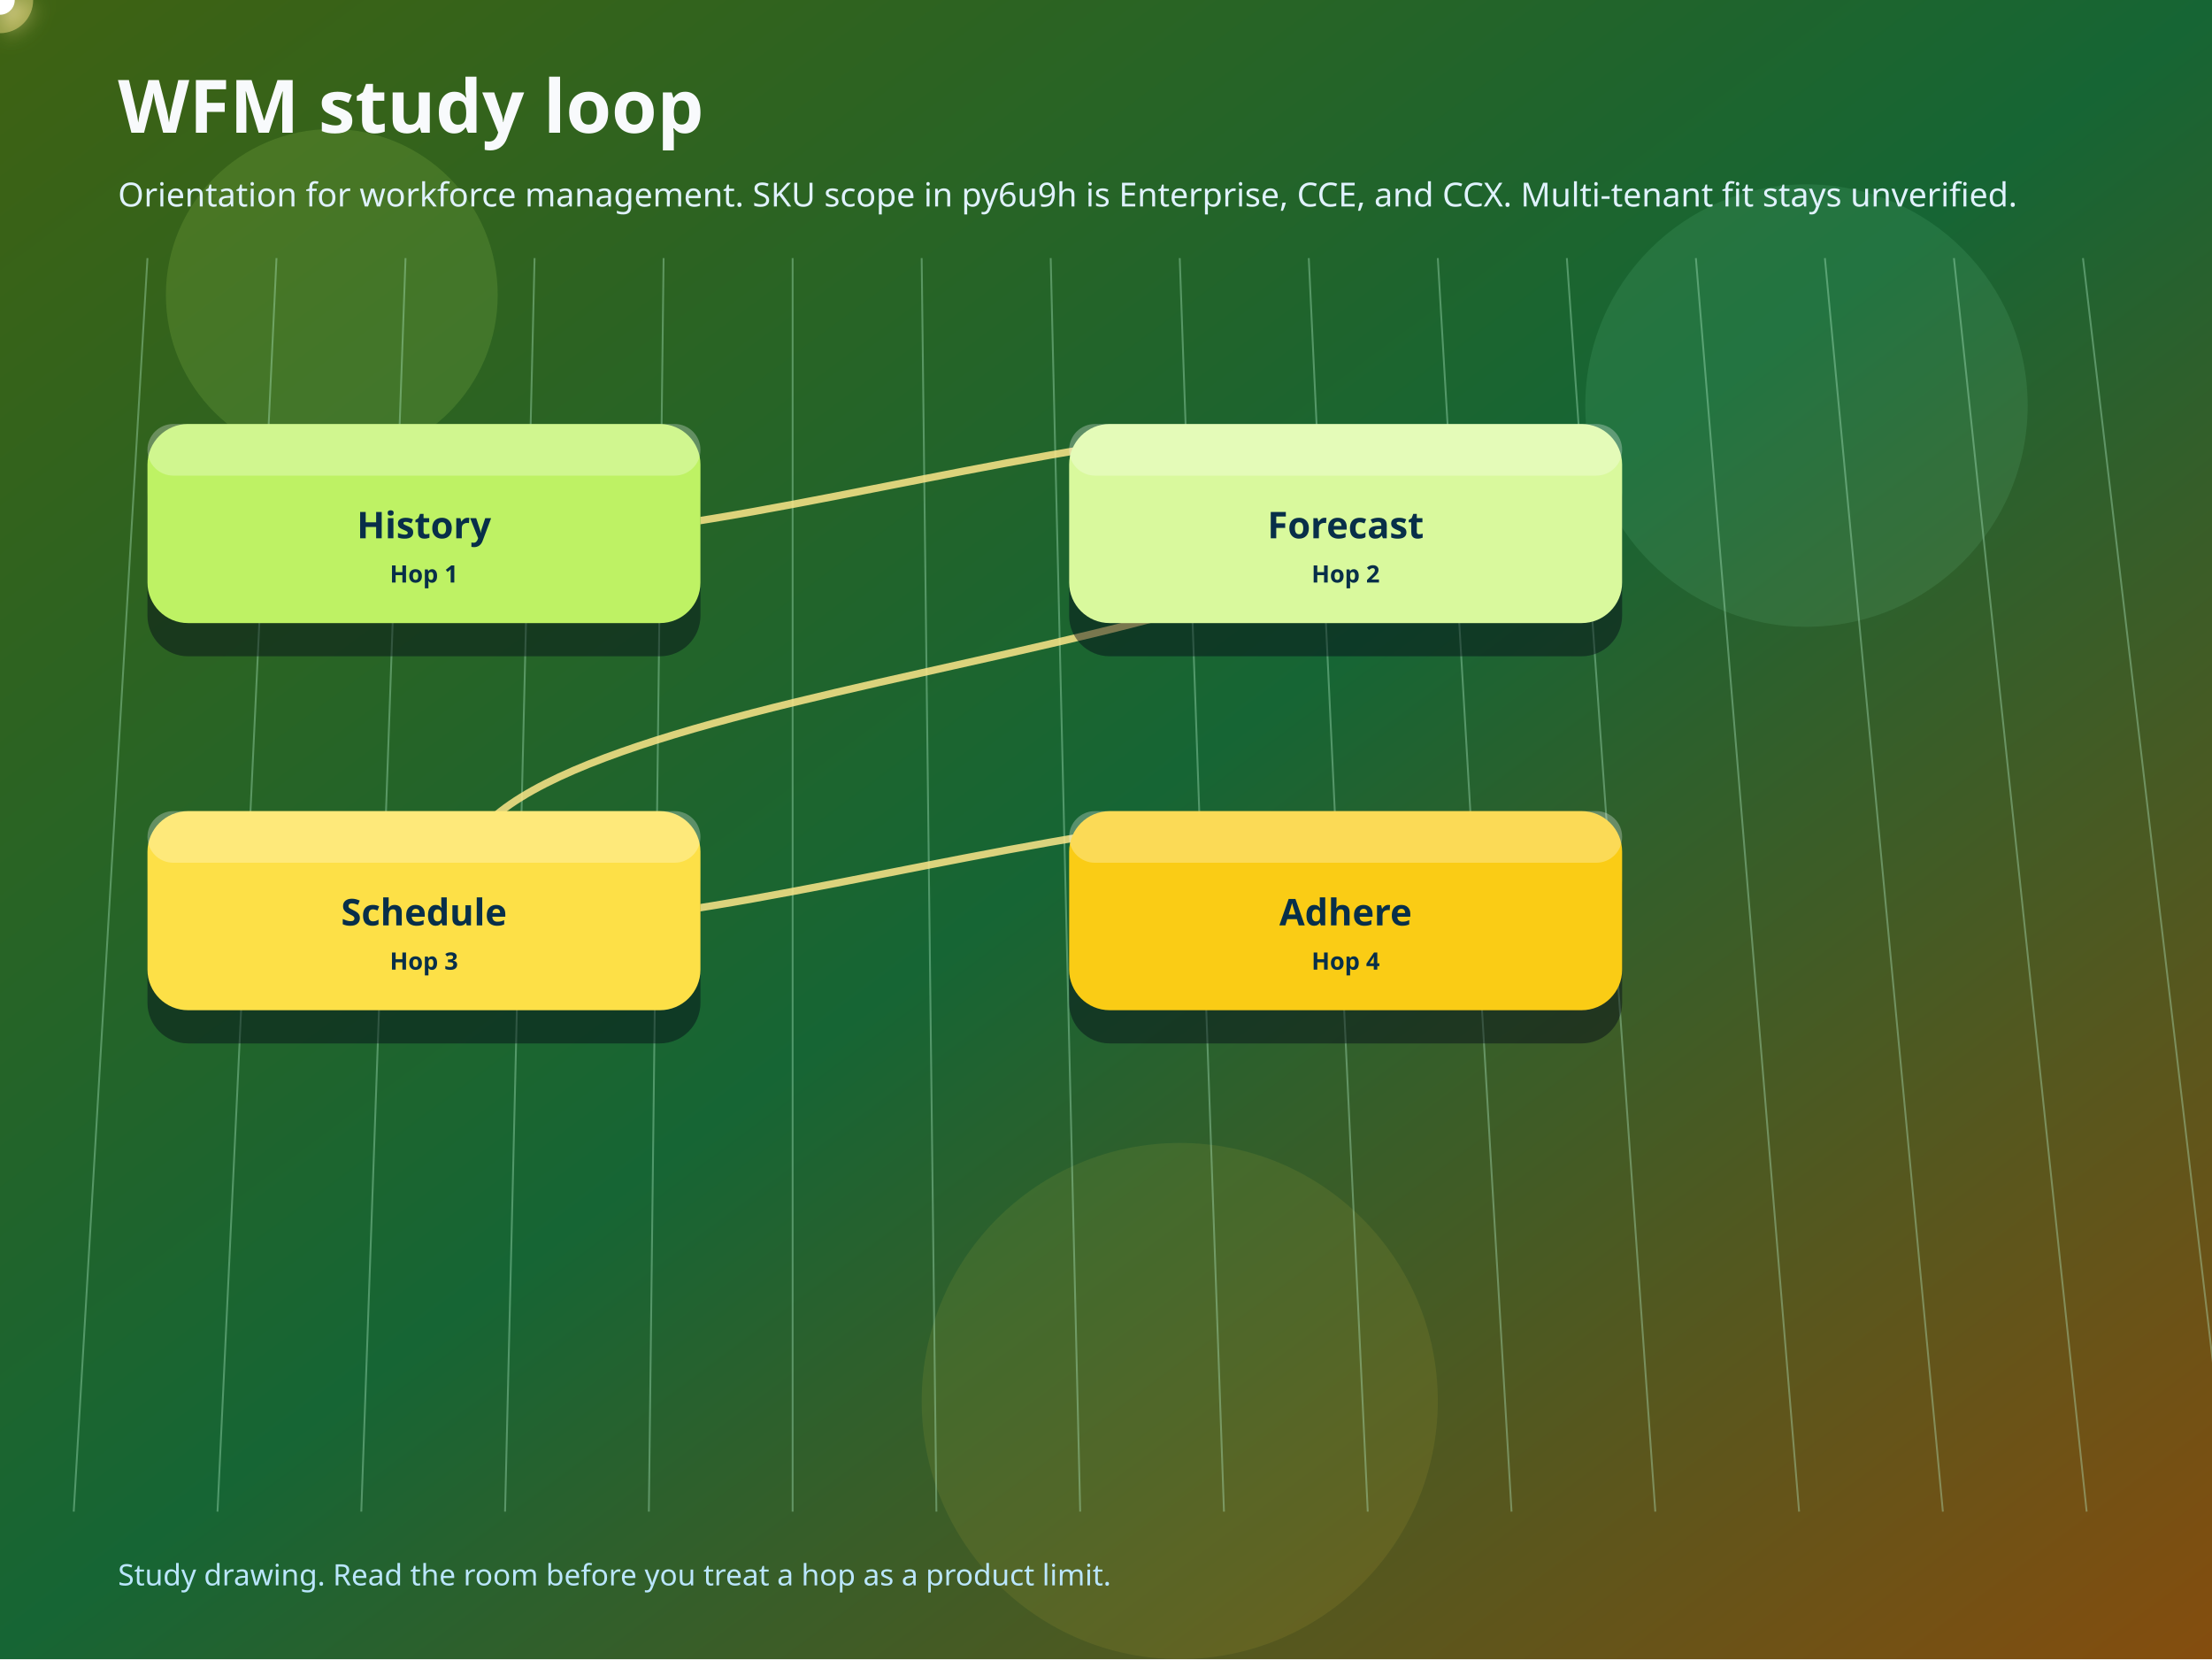
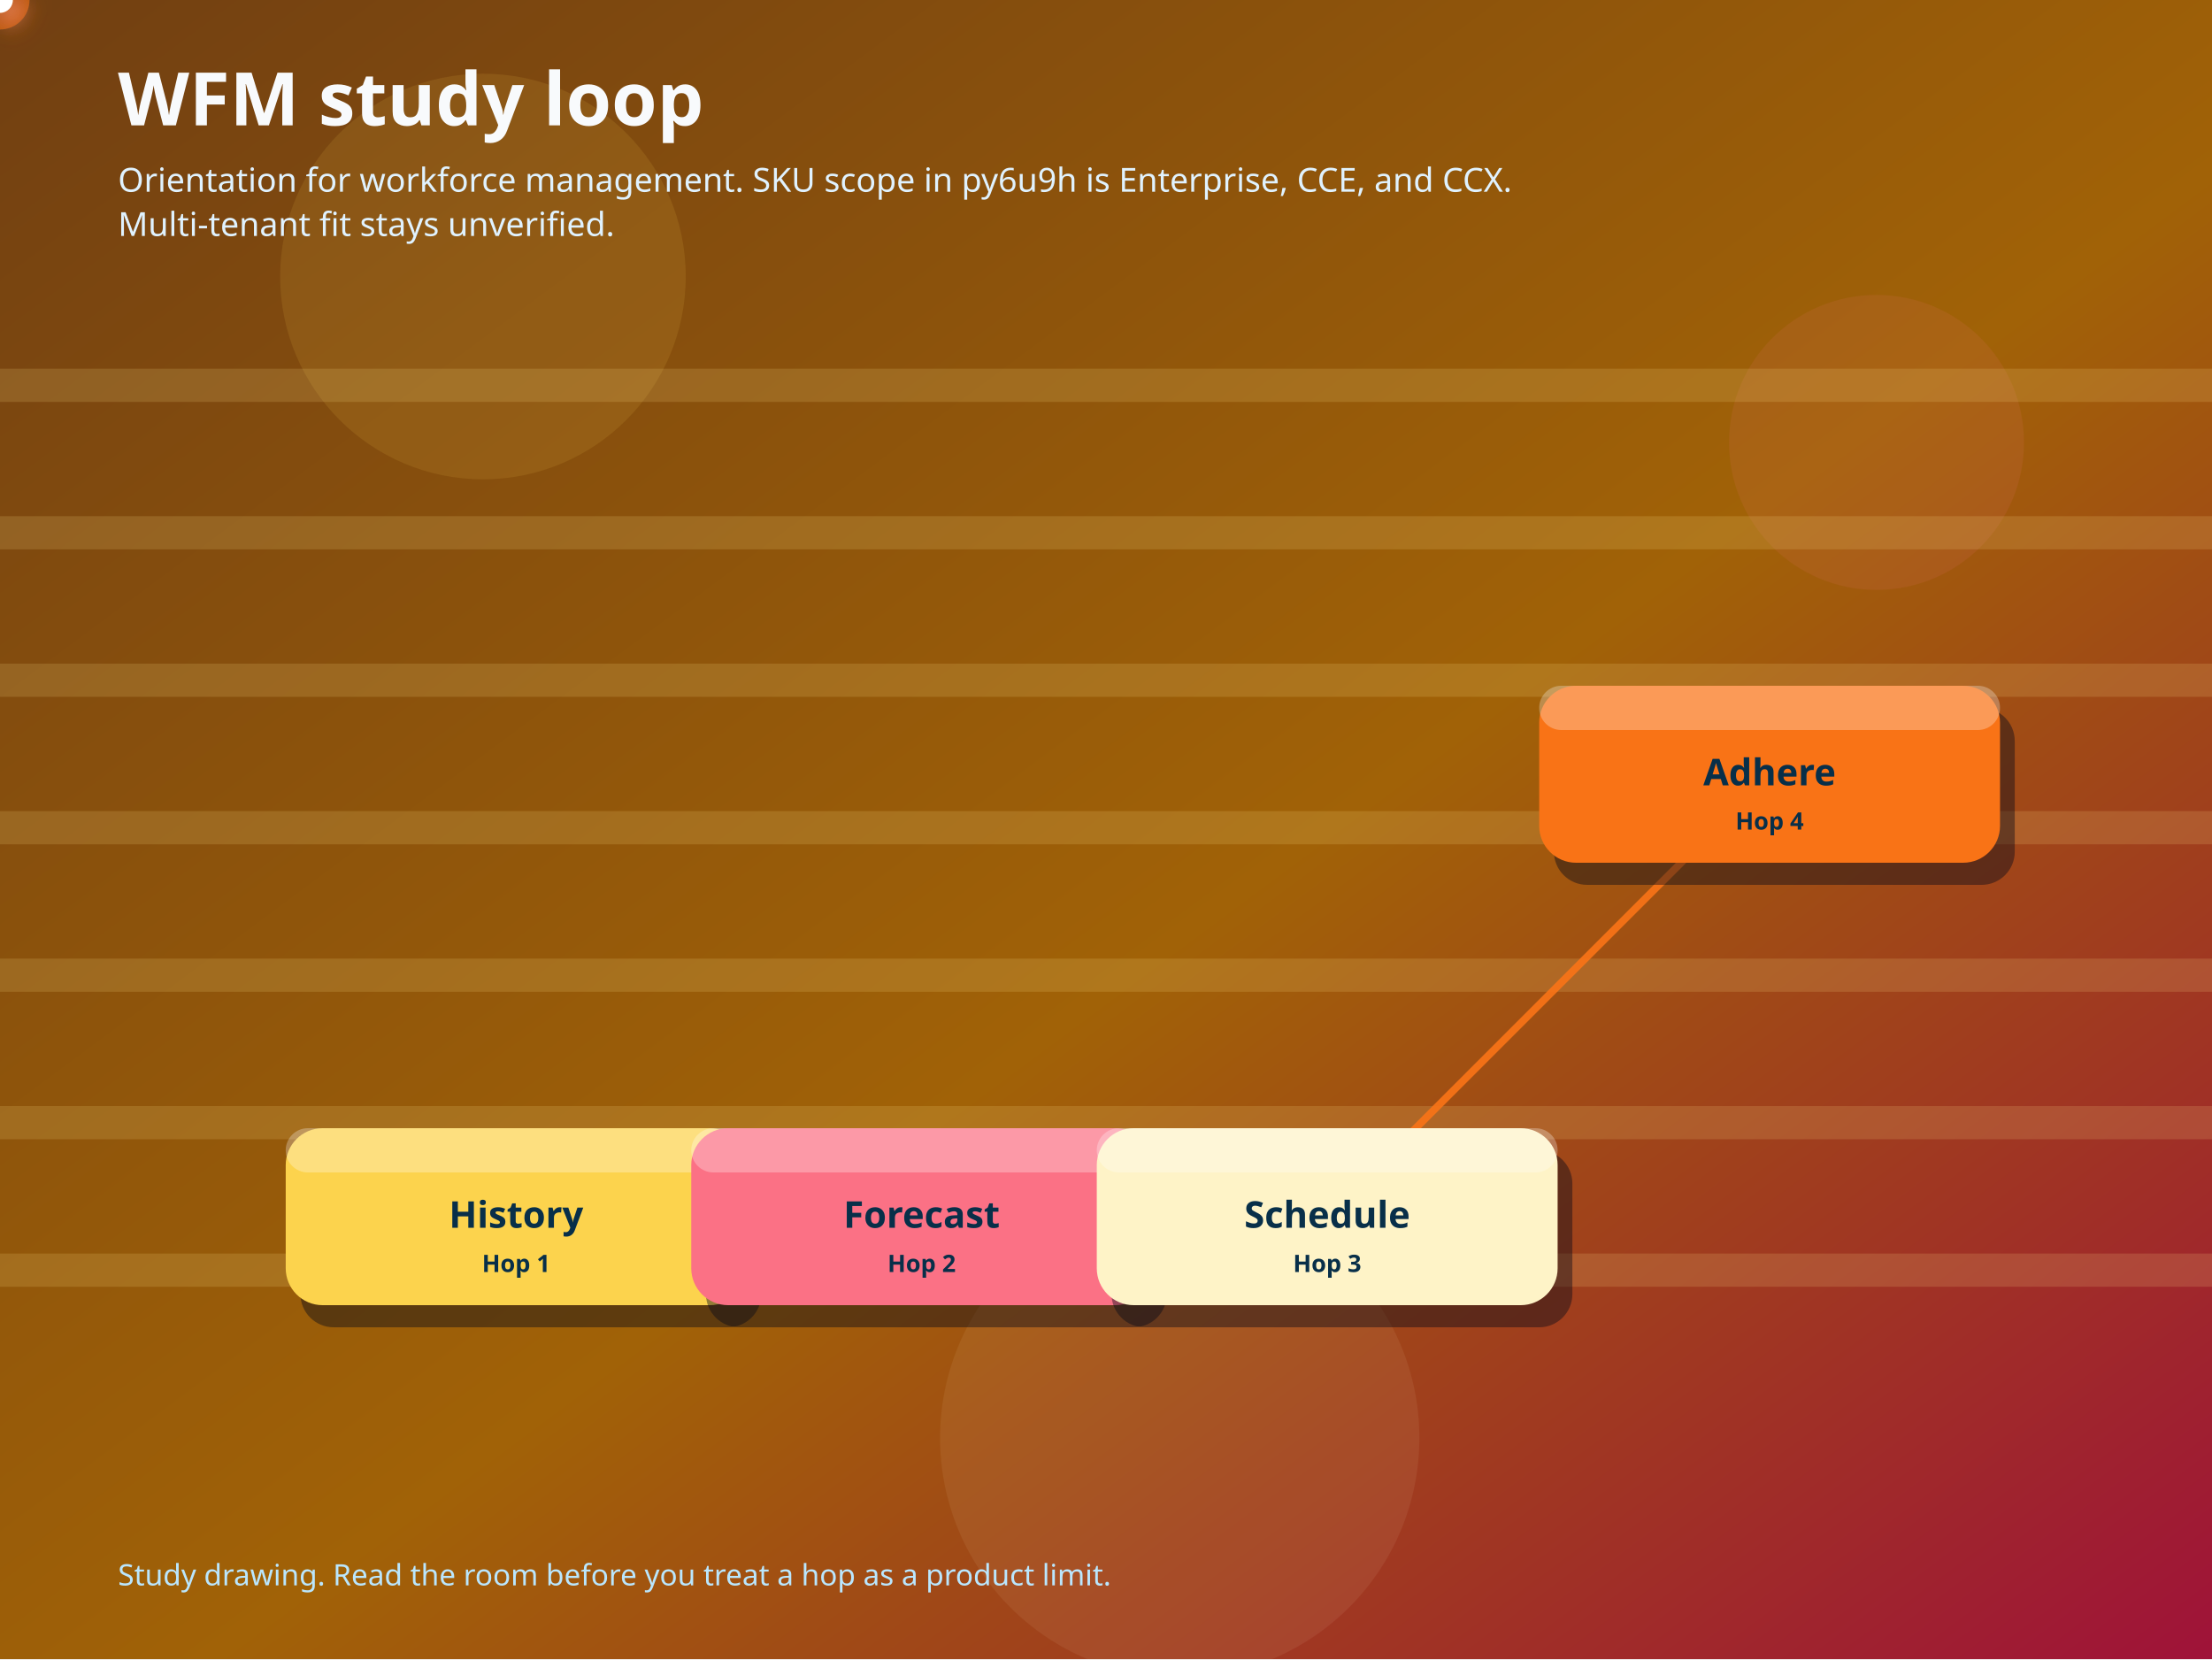
- <svg xmlns="http://www.w3.org/2000/svg" data-palette="5" viewBox="0 0 1200 900" role="img" aria-label="WFM study loop">
+ <svg xmlns="http://www.w3.org/2000/svg" viewBox="0 0 1200 900" data-layout="shelf" role="img" aria-label="WFM study loop">
  <defs>
    <linearGradient id="sky" x1="0" y1="0" x2="1" y2="1">
-       <stop offset="0" stop-color="#3f6212" />
-       <stop offset="0.5" stop-color="#166534" />
-       <stop offset="1" stop-color="#854d0e" />
+       <stop offset="0" stop-color="#713f12" />
+       <stop offset="0.55" stop-color="#a16207" />
+       <stop offset="1" stop-color="#9f1239" />
    </linearGradient>
-     <filter id="glow" x="-50%" y="-50%" width="200%" height="200%">
+     <filter id="glow" x="-40%" y="-40%" width="180%" height="180%">
      <feGaussianBlur stdDeviation="6" result="b" />
      <feMerge>
        <feMergeNode in="b" />
        <feMergeNode in="SourceGraphic" />
      </feMerge>
    </filter>
  </defs>
  <rect width="1200" height="900" fill="url(#sky)" />
-   <g opacity="0.55">
-     <animateTransform attributeName="transform" type="translate" values="0 0; 0 18; 0 0" dur="14s" repeatCount="indefinite" />
-     <circle cx="180" cy="160" r="90" fill="#bef264" opacity="0.25" />
-     <circle cx="980" cy="220" r="120" fill="#86efac" opacity="0.2" />
-     <circle cx="640" cy="760" r="140" fill="#fde047" opacity="0.16" />
+   <g opacity="0.5">
+     <animateTransform attributeName="transform" type="translate" values="0 0; 0 16; 0 0" dur="13s" repeatCount="indefinite" />
+     <circle cx="262" cy="150" r="110" fill="#fcd34d" opacity="0.22" />
+     <circle cx="1018" cy="240" r="80" fill="#fb7185" opacity="0.2" />
+     <circle cx="640" cy="780" r="130" fill="#fef3c7" opacity="0.14" />
  </g>
-   <g opacity="0.35" stroke="#bbf7d0" stroke-width="1">
-     <animateTransform attributeName="transform" type="translate" values="0 0; -12 8; 0 0" dur="18s" repeatCount="indefinite" />
-     <line x1="80" y1="140" x2="40" y2="820" />
-     <line x1="150" y1="140" x2="118" y2="820" />
-     <line x1="220" y1="140" x2="196" y2="820" />
-     <line x1="290" y1="140" x2="274" y2="820" />
-     <line x1="360" y1="140" x2="352" y2="820" />
-     <line x1="430" y1="140" x2="430" y2="820" />
-     <line x1="500" y1="140" x2="508" y2="820" />
-     <line x1="570" y1="140" x2="586" y2="820" />
-     <line x1="640" y1="140" x2="664" y2="820" />
-     <line x1="710" y1="140" x2="742" y2="820" />
-     <line x1="780" y1="140" x2="820" y2="820" />
-     <line x1="850" y1="140" x2="898" y2="820" />
-     <line x1="920" y1="140" x2="976" y2="820" />
-     <line x1="990" y1="140" x2="1054" y2="820" />
-     <line x1="1060" y1="140" x2="1132" y2="820" />
-     <line x1="1130" y1="140" x2="1210" y2="820" />
+   <g>
+     <animateTransform attributeName="transform" type="translate" values="0 0; -16 10; 0 0" dur="18s" repeatCount="indefinite" />
+     <g opacity="0.16">
+       <rect x="0" y="200" width="1200" height="18" fill="#fde68a" />
+       <rect x="0" y="280" width="1200" height="18" fill="#fde68a" />
+       <rect x="0" y="360" width="1200" height="18" fill="#fde68a" />
+       <rect x="0" y="440" width="1200" height="18" fill="#fde68a" />
+       <rect x="0" y="520" width="1200" height="18" fill="#fde68a" />
+       <rect x="0" y="600" width="1200" height="18" fill="#fde68a" />
+       <rect x="0" y="680" width="1200" height="18" fill="#fde68a" />
+     </g>
  </g>
-   <text x="64" y="72" fill="#f8fafc" font-size="40" font-family="system-ui,sans-serif" font-weight="800">WFM study loop</text>
-   <text x="64" y="112" fill="#e0f2fe" font-size="18" font-family="system-ui,sans-serif">Orientation for workforce management. SKU scope in py6u9h is Enterprise, CCE, and CCX. Multi-tenant fit stays unverified.</text>
-   <path d="M 250 266 C 250 356 750 160 750 266 C 750 356 250 370 250 476 C 250 566 750 370 750 476" fill="none" stroke="#fde68a" stroke-width="4" stroke-linecap="round" opacity="0.85" />
+   <text x="64" y="68" fill="#f8fafc" font-size="40" font-family="system-ui,sans-serif" font-weight="800">WFM study loop</text>
+   <text x="64" y="104" fill="#e0f2fe" font-size="18" font-family="system-ui,sans-serif">Orientation for workforce management. SKU scope in py6u9h is Enterprise, CCE, and CCX.</text>
+   <text x="64" y="128" fill="#e0f2fe" font-size="18" font-family="system-ui,sans-serif">Multi-tenant fit stays unverified.</text>
+   <path d="M 280 660 L 500 660 L 720 660 L 960 420" fill="none" stroke="#f97316" stroke-width="4" stroke-linecap="round" opacity="0.9" />
  <g class="hop">
-     <rect x="80" y="248" width="300" height="108" rx="22" fill="#020617" opacity="0.45" />
-     <rect x="80" y="230" width="300" height="108" rx="22" fill="#bef264" />
-     <rect x="80" y="230" width="300" height="28" rx="14" fill="#ffffff" opacity="0.28" />
-     <text x="230" y="292" text-anchor="middle" fill="#082f49" font-size="20" font-family="system-ui,sans-serif" font-weight="800">History</text>
-     <text x="230" y="316" text-anchor="middle" fill="#082f49" font-size="13" font-family="system-ui,sans-serif" font-weight="700">Hop 1</text>
+     <rect x="163.0" y="624.0" width="250" height="96" rx="18" fill="#020617" opacity="0.42" />
+     <rect x="155.0" y="612.0" width="250" height="96" rx="20" fill="#fcd34d" />
+     <rect x="155.0" y="612.0" width="250" height="24" rx="12" fill="#ffffff" opacity="0.28" />
+     <text x="280" y="666.0" text-anchor="middle" fill="#082f49" font-size="20" font-family="system-ui,sans-serif" font-weight="800">History</text>
+     <text x="280" y="690.0" text-anchor="middle" fill="#082f49" font-size="13" font-family="system-ui,sans-serif" font-weight="700">Hop 1</text>
  </g>
  <g class="hop">
-     <rect x="580" y="248" width="300" height="108" rx="22" fill="#020617" opacity="0.45" />
-     <rect x="580" y="230" width="300" height="108" rx="22" fill="#d9f99d" />
-     <rect x="580" y="230" width="300" height="28" rx="14" fill="#ffffff" opacity="0.28" />
-     <text x="730" y="292" text-anchor="middle" fill="#082f49" font-size="20" font-family="system-ui,sans-serif" font-weight="800">Forecast</text>
-     <text x="730" y="316" text-anchor="middle" fill="#082f49" font-size="13" font-family="system-ui,sans-serif" font-weight="700">Hop 2</text>
+     <rect x="383.0" y="624.0" width="250" height="96" rx="18" fill="#020617" opacity="0.42" />
+     <rect x="375.0" y="612.0" width="250" height="96" rx="20" fill="#fb7185" />
+     <rect x="375.0" y="612.0" width="250" height="24" rx="12" fill="#ffffff" opacity="0.28" />
+     <text x="500" y="666.0" text-anchor="middle" fill="#082f49" font-size="20" font-family="system-ui,sans-serif" font-weight="800">Forecast</text>
+     <text x="500" y="690.0" text-anchor="middle" fill="#082f49" font-size="13" font-family="system-ui,sans-serif" font-weight="700">Hop 2</text>
  </g>
  <g class="hop">
-     <rect x="80" y="458" width="300" height="108" rx="22" fill="#020617" opacity="0.45" />
-     <rect x="80" y="440" width="300" height="108" rx="22" fill="#fde047" />
-     <rect x="80" y="440" width="300" height="28" rx="14" fill="#ffffff" opacity="0.28" />
-     <text x="230" y="502" text-anchor="middle" fill="#082f49" font-size="20" font-family="system-ui,sans-serif" font-weight="800">Schedule</text>
-     <text x="230" y="526" text-anchor="middle" fill="#082f49" font-size="13" font-family="system-ui,sans-serif" font-weight="700">Hop 3</text>
+     <rect x="603.0" y="624.0" width="250" height="96" rx="18" fill="#020617" opacity="0.42" />
+     <rect x="595.0" y="612.0" width="250" height="96" rx="20" fill="#fef3c7" />
+     <rect x="595.0" y="612.0" width="250" height="24" rx="12" fill="#ffffff" opacity="0.28" />
+     <text x="720" y="666.0" text-anchor="middle" fill="#082f49" font-size="20" font-family="system-ui,sans-serif" font-weight="800">Schedule</text>
+     <text x="720" y="690.0" text-anchor="middle" fill="#082f49" font-size="13" font-family="system-ui,sans-serif" font-weight="700">Hop 3</text>
  </g>
  <g class="hop">
-     <rect x="580" y="458" width="300" height="108" rx="22" fill="#020617" opacity="0.45" />
-     <rect x="580" y="440" width="300" height="108" rx="22" fill="#facc15" />
-     <rect x="580" y="440" width="300" height="28" rx="14" fill="#ffffff" opacity="0.28" />
-     <text x="730" y="502" text-anchor="middle" fill="#082f49" font-size="20" font-family="system-ui,sans-serif" font-weight="800">Adhere</text>
-     <text x="730" y="526" text-anchor="middle" fill="#082f49" font-size="13" font-family="system-ui,sans-serif" font-weight="700">Hop 4</text>
+     <rect x="843.0" y="384.0" width="250" height="96" rx="18" fill="#020617" opacity="0.42" />
+     <rect x="835.0" y="372.0" width="250" height="96" rx="20" fill="#f97316" />
+     <rect x="835.0" y="372.0" width="250" height="24" rx="12" fill="#ffffff" opacity="0.28" />
+     <text x="960" y="426.0" text-anchor="middle" fill="#082f49" font-size="20" font-family="system-ui,sans-serif" font-weight="800">Adhere</text>
+     <text x="960" y="450.0" text-anchor="middle" fill="#082f49" font-size="13" font-family="system-ui,sans-serif" font-weight="700">Hop 4</text>
  </g>
  <g filter="url(#glow)">
-     <animateMotion dur="6.5s" repeatCount="indefinite" path="M 250 266 C 250 356 750 160 750 266 C 750 356 250 370 250 476 C 250 566 750 370 750 476" />
-     <circle r="18" fill="#fde68a" opacity="0.45" />
-     <circle r="8" fill="#ffffff" />
+     <animateMotion dur="5.2s" repeatCount="indefinite" path="M 280 660 L 500 660 L 720 660 L 960 420" />
+     <circle r="16" fill="#f97316" opacity="0.55" />
+     <circle r="7" fill="#ffffff" />
  </g>
  <text x="64" y="860" fill="#bae6fd" font-size="16" font-family="system-ui,sans-serif">Study drawing. Read the room before you treat a hop as a product limit.</text>
</svg>
